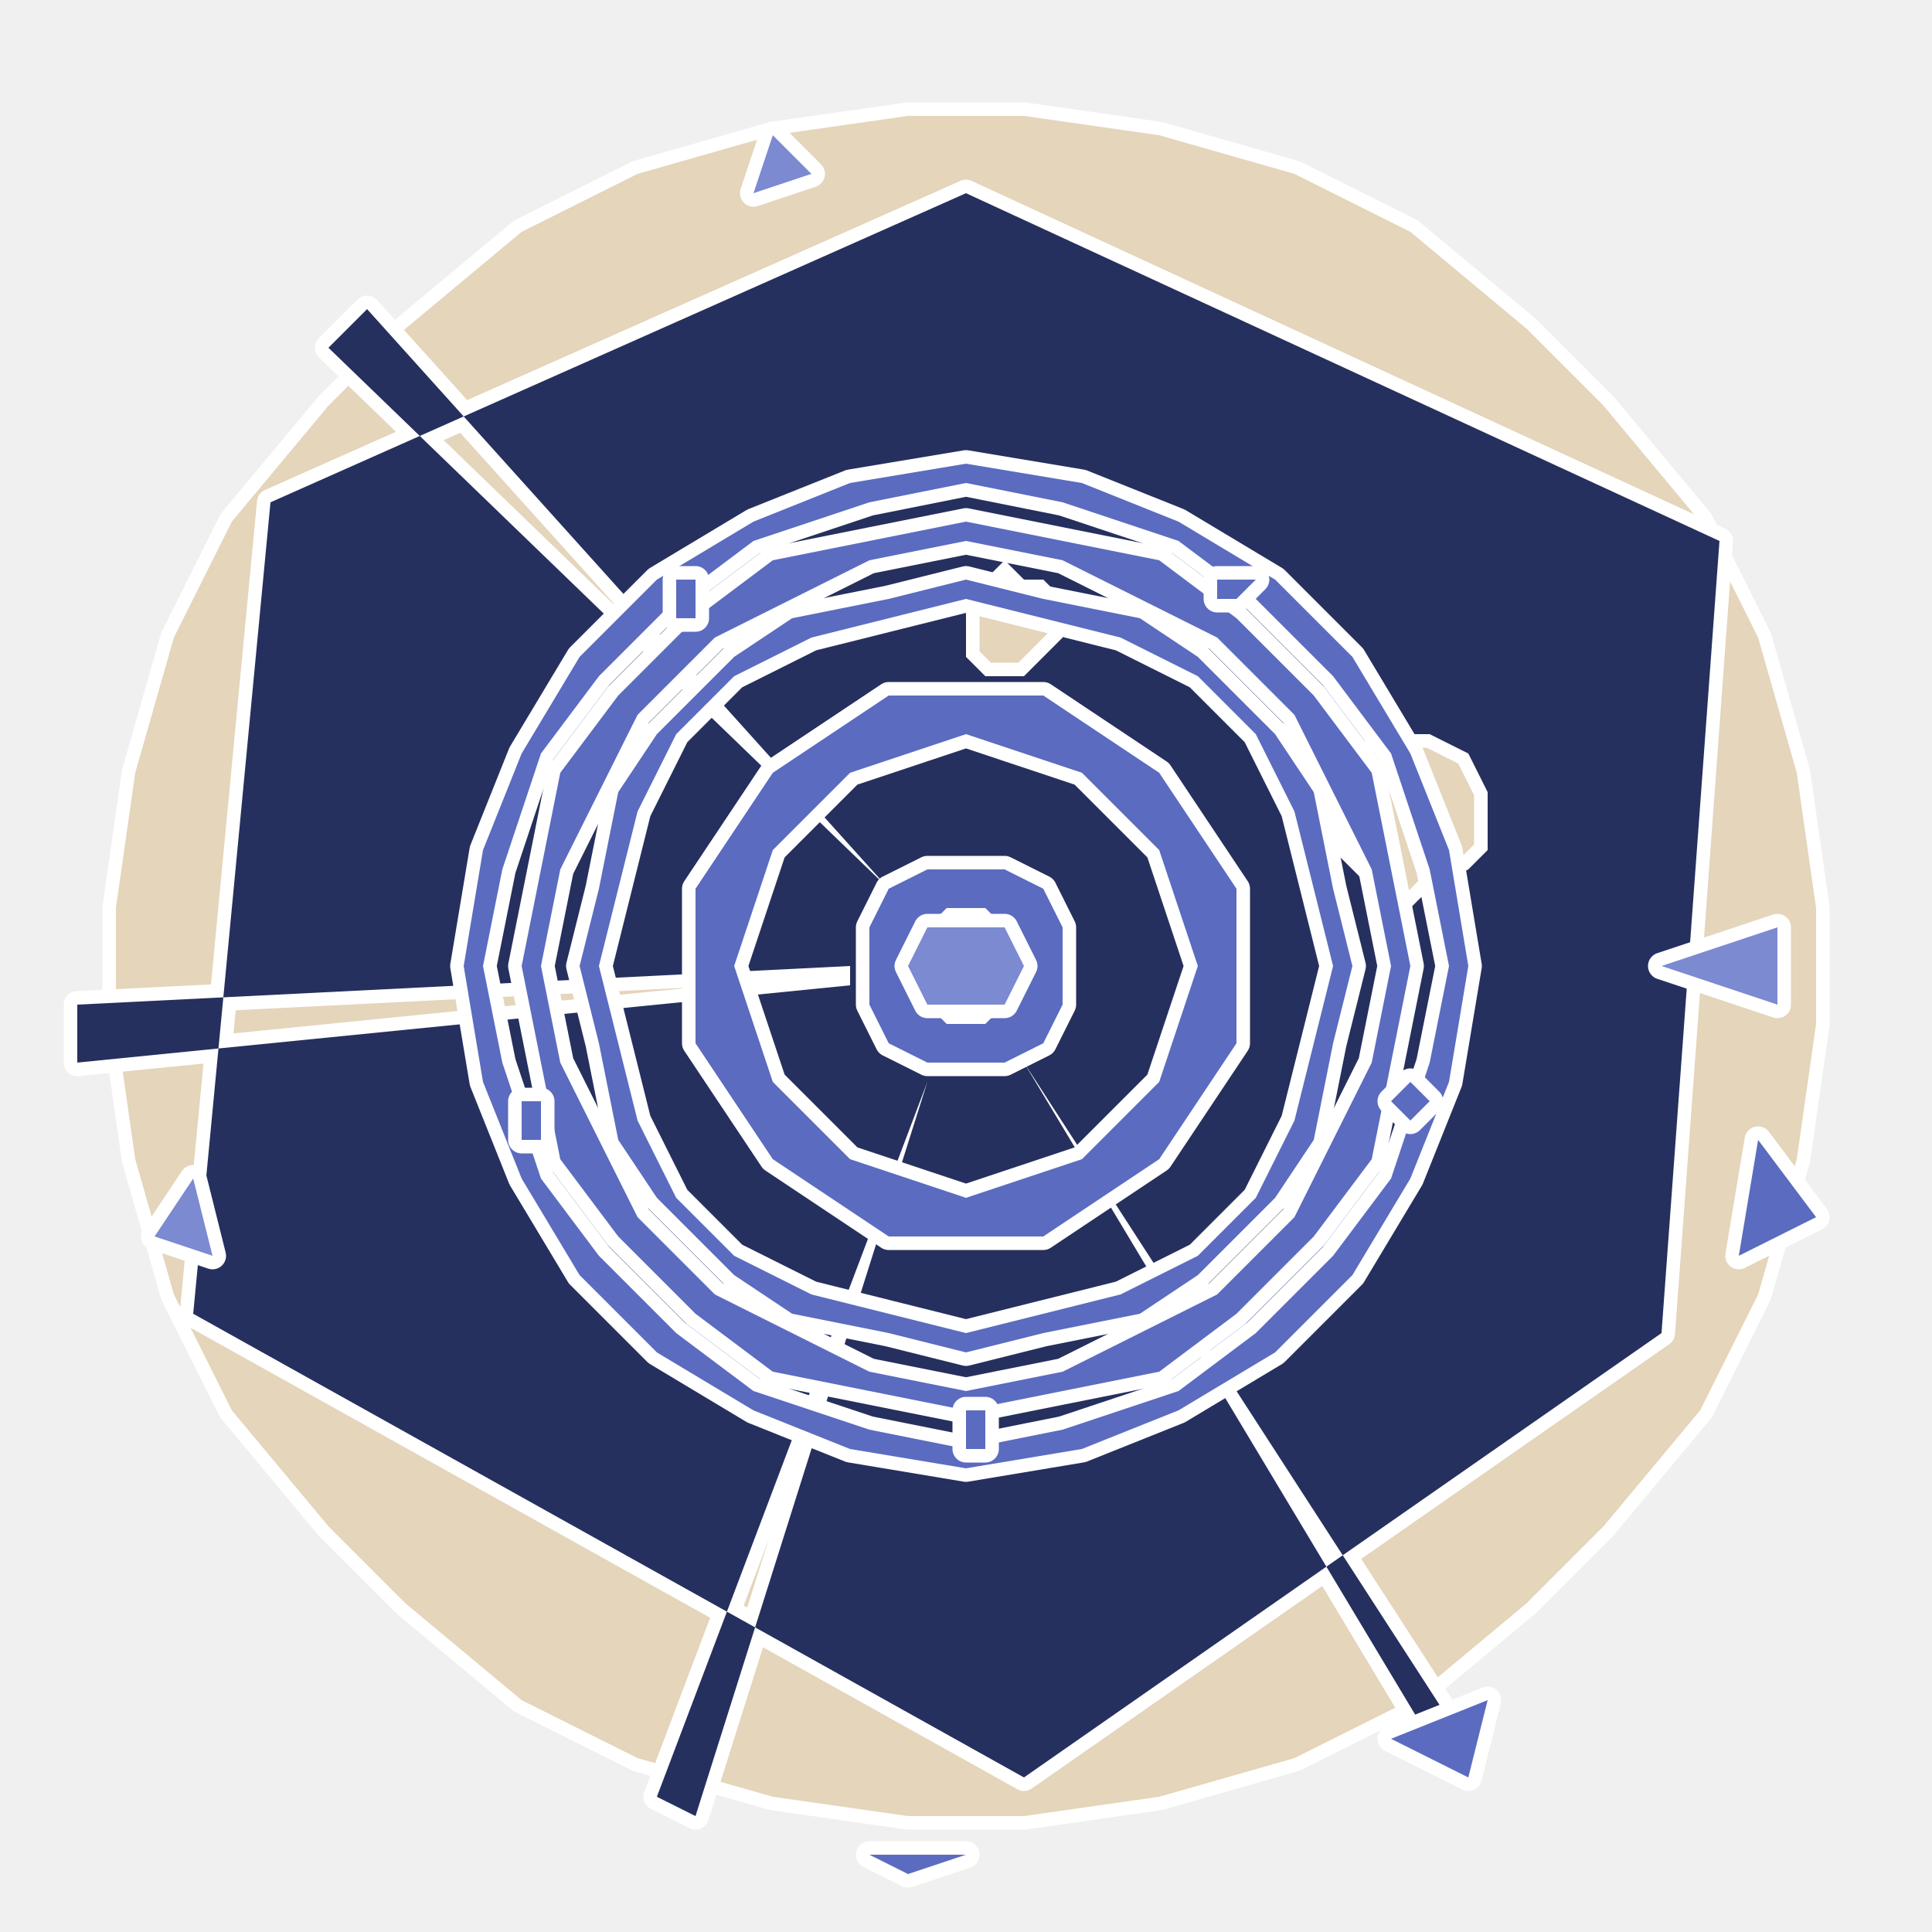
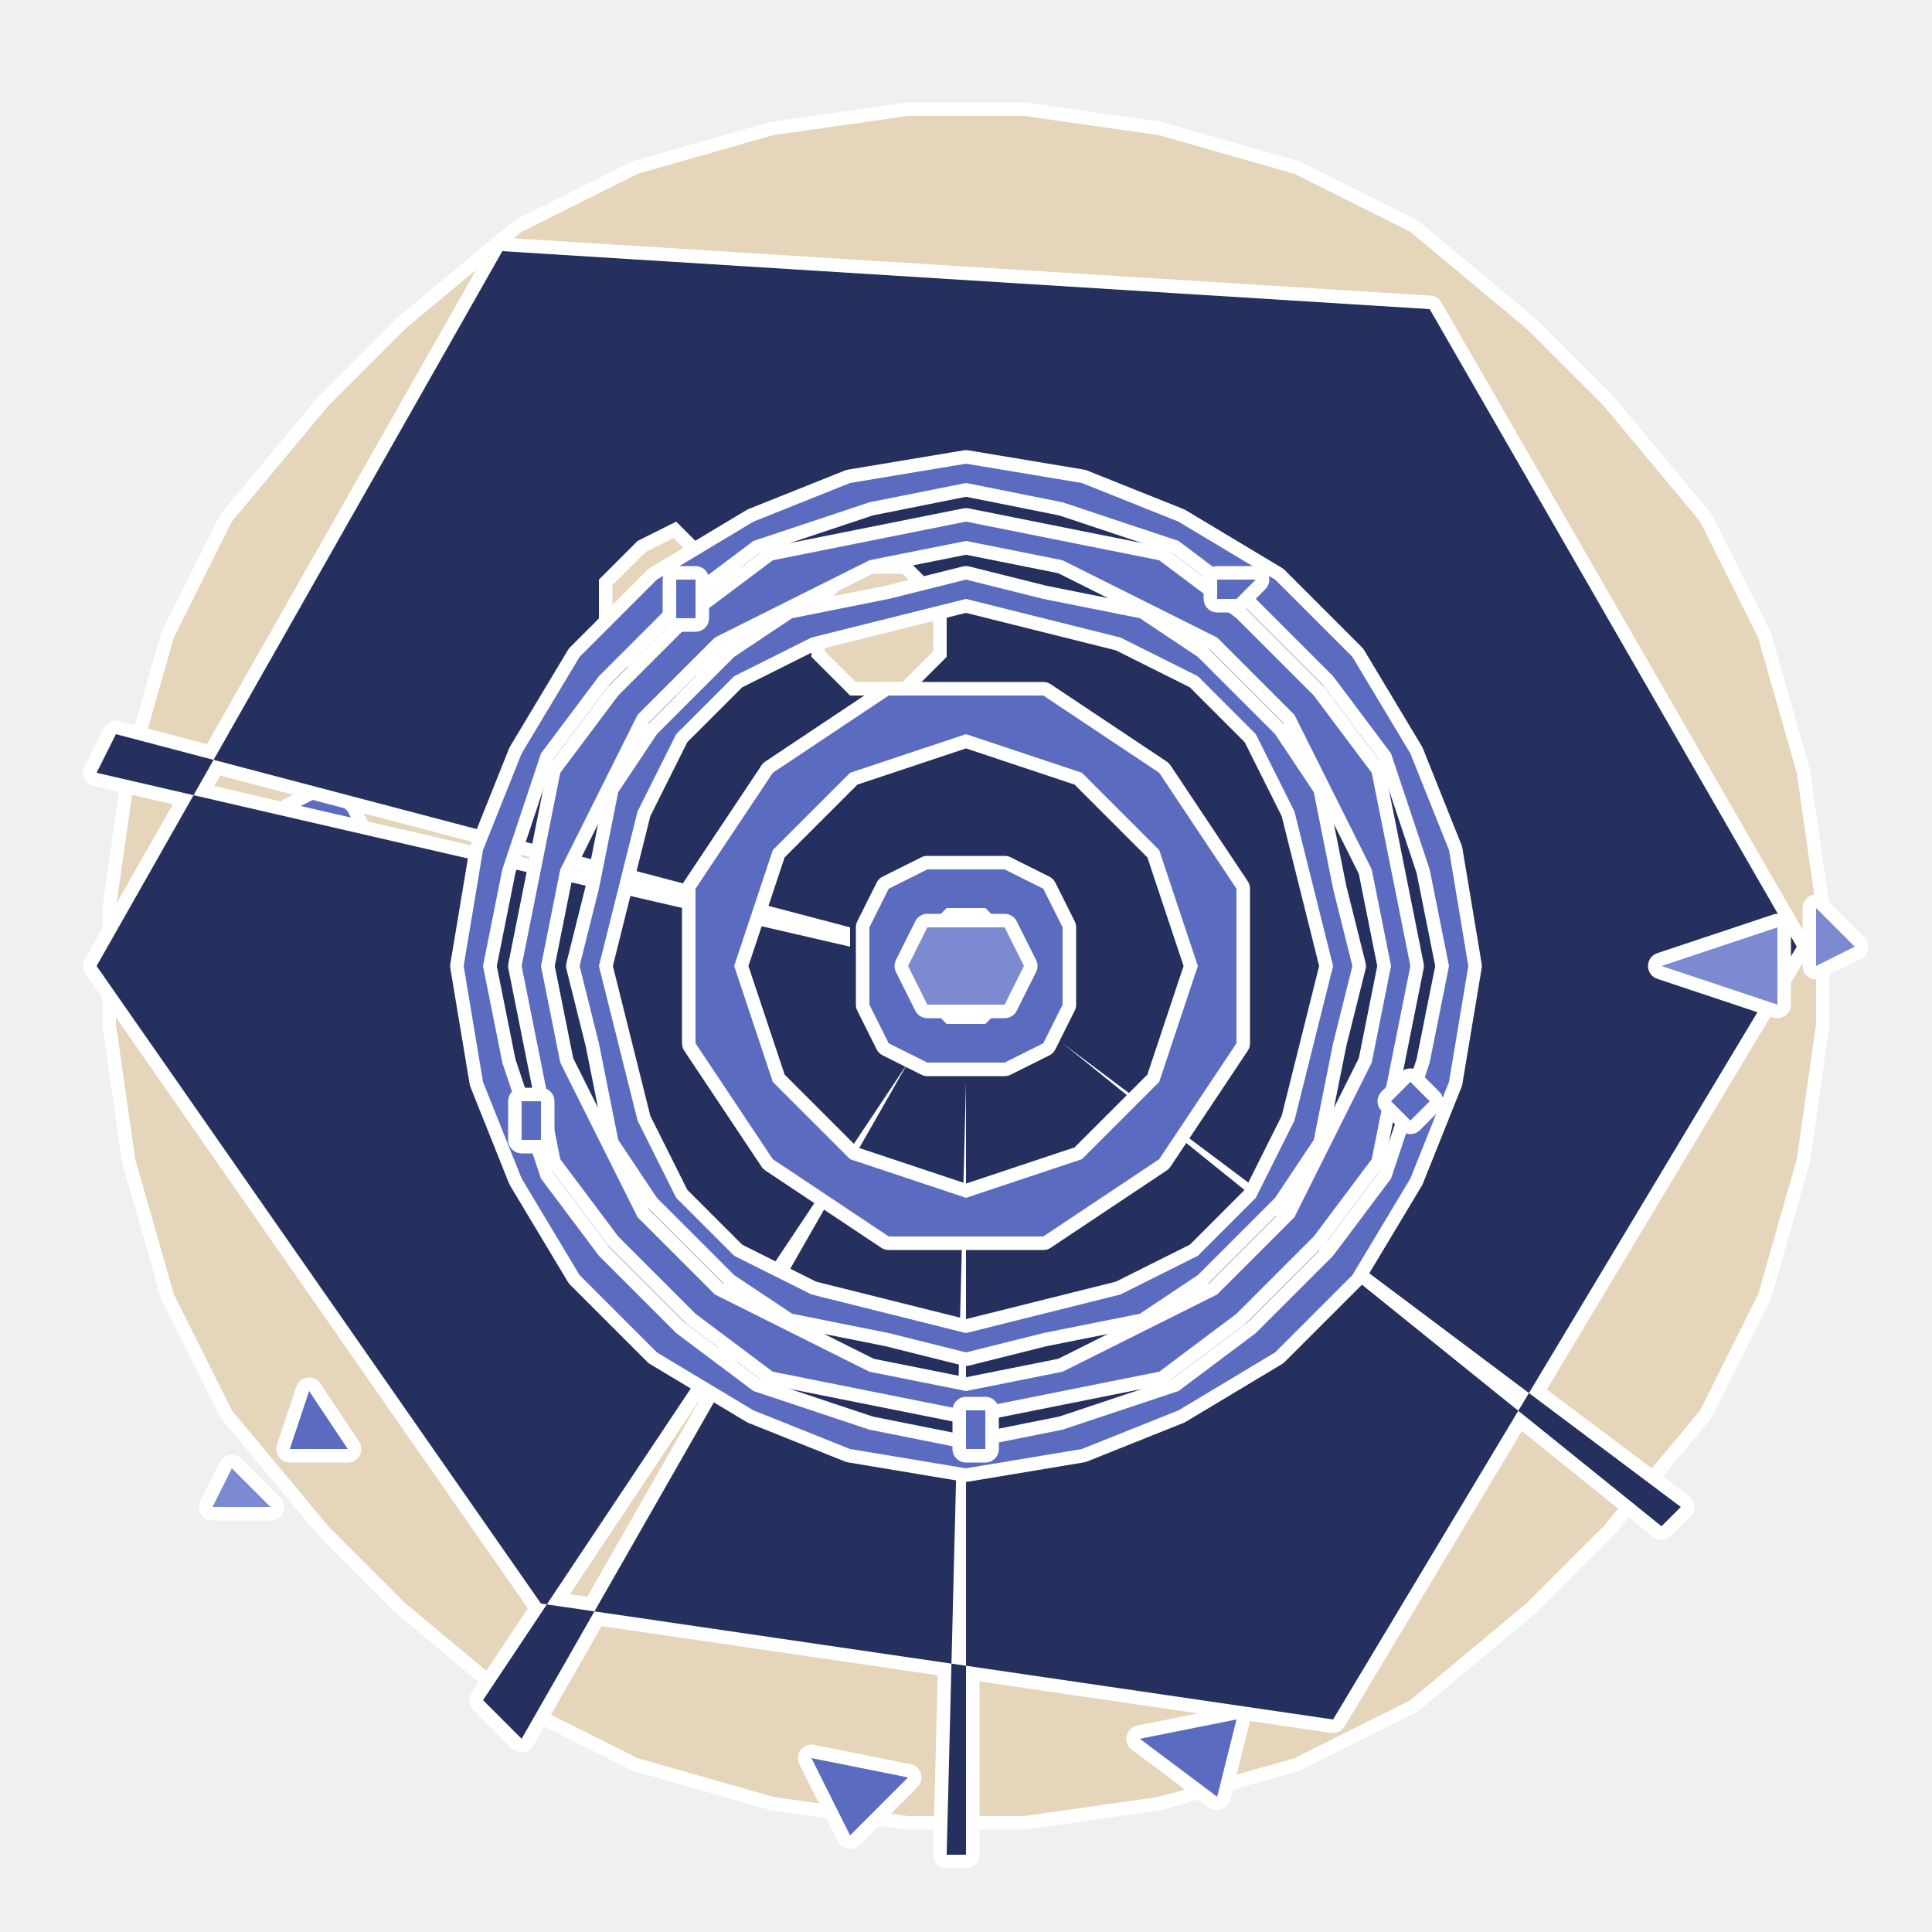
<svg xmlns="http://www.w3.org/2000/svg" viewBox="0 0 100 100" role="img" aria-label="@playform/hook-dsh-normalize-ellipsis - spike-star">
  <style>
		@media (prefers-reduced-motion: no-preference) {
			.hook-dsh-normalize-ellipsis-scene * { transform-box: view-box; transform-origin: 50% 50%; }
		.hook-dsh-normalize-ellipsis-counter { animation: hook-dsh-normalize-ellipsis-counter 25s linear -6s infinite; }
		@keyframes hook-dsh-normalize-ellipsis-counter { to { transform: rotate(-360deg); } }
		.hook-dsh-normalize-ellipsis-breathe { animation: hook-dsh-normalize-ellipsis-breathe 8s ease-in-out -6s infinite; }
		@keyframes hook-dsh-normalize-ellipsis-breathe { 50% { transform: scale(1.06); opacity: 0.85; } }
		.hook-dsh-normalize-ellipsis-fire { animation: hook-dsh-normalize-ellipsis-fire 2.9s ease-in-out infinite; }
		@keyframes hook-dsh-normalize-ellipsis-fire { 0%, 100% { opacity: 0.35; } 50% { opacity: 1; } }
		.hook-dsh-normalize-ellipsis-twinkle { animation: hook-dsh-normalize-ellipsis-twinkle 8s ease-in-out -6s infinite; }
		@keyframes hook-dsh-normalize-ellipsis-twinkle { 0%, 100% { transform: scale(0.94); opacity: 0.4; } 50% { transform: scale(1.06); opacity: 1; } }
		}
	</style>
  <defs>
    <path id="hook-dsh-normalize-ellipsis-0" d="M91,67 L88,73 L83,79 L79,83 L73,88 L67,91 L60,93 L53,94 L47,94 L40,93 L33,91 L27,88 L21,83 L17,79 L12,73 L9,67 L7,60 L6,53 L6,47 L7,40 L9,33 L12,27 L17,21 L21,17 L27,12 L33,9 L40,7 L47,6 L53,6 L60,7 L67,9 L73,12 L79,17 L83,21 L88,27 L91,33 L93,40 L94,47 L94,53 L93,60 Z" />
    <path id="hook-dsh-normalize-ellipsis-1" d="M83,65 L82,67 L80,68 L79,67 L78,65 L79,64 L80,63 L82,64 Z" />
    <path id="hook-dsh-normalize-ellipsis-2" d="M19,44 L18,45 L17,46 L15,45 L14,44 L15,42 L17,41 L18,42 Z" />
    <path id="hook-dsh-normalize-ellipsis-3" d="M25,30 L24,32 L22,33 L20,32 L20,30 L20,29 L22,28 L24,29 Z" />
-     <path id="hook-dsh-normalize-ellipsis-4" d="M86,69 L53,92 L10,68 L14,26 L50,10 L89,28 Z M53,55 L75,89 L74,90 L53,55 Z M55,32 L55,33 L54,34 L53,35 L52,35 L51,35 L50,34 L50,33 L50,32 L50,31 L50,30 L51,30 L52,29 L53,30 L54,30 L55,31 Z M48,56 L36,94 L34,93 L48,56 Z M44,51 L4,55 L4,52 L44,50 Z M77,42 L77,44 L76,45 L74,46 L73,47 L71,46 L70,45 L69,44 L68,42 L69,41 L70,39 L71,38 L73,38 L74,38 L76,39 L77,41 Z M46,46 L17,18 L19,16 L46,46 Z M54,50 L54,52 L53,53 L52,54 L50,54 L48,54 L47,53 L46,52 L46,50 L46,48 L47,47 L48,46 L50,46 L52,46 L53,47 L54,48 Z" />
+     <path id="hook-dsh-normalize-ellipsis-4" d="M93,49 L69,89 L28,83 L5,50 L26,13 L74,16 Z M55,54 L87,78 L86,79 L55,54 Z M49,33 L49,34 L48,35 L47,36 L46,36 L44,36 L43,35 L42,34 L42,33 L42,31 L43,30 L44,29 L46,29 L47,29 L48,30 L49,31 Z M50,56 L50,96 L49,96 L50,56 Z M47,55 L27,90 L25,88 L47,55 Z M39,32 L39,33 L38,34 L36,35 L35,36 L33,35 L32,34 L31,33 L31,32 L31,30 L32,29 L33,28 L35,27 L36,28 L38,29 L39,30 Z M44,49 L5,40 L6,38 L44,48 Z M54,50 L54,52 L53,53 L52,54 L50,54 L48,54 L47,53 L46,52 L46,50 L46,48 L47,47 L48,46 L50,46 L52,46 L53,47 L54,48 Z" />
    <path id="hook-dsh-normalize-ellipsis-5" d="M64,50 L64,54 L62,57 L60,60 L57,62 L54,64 L50,64 L46,64 L43,62 L40,60 L38,57 L36,54 L36,50 L36,46 L38,43 L40,40 L43,38 L46,36 L50,36 L54,36 L57,38 L60,40 L62,43 L64,46 Z M62,50 L61,53 L60,56 L58,58 L56,60 L53,61 L50,62 L47,61 L44,60 L42,58 L40,56 L39,53 L38,50 L39,47 L40,44 L42,42 L44,40 L47,39 L50,38 L53,39 L56,40 L58,42 L60,44 L61,47 Z" />
    <path id="hook-dsh-normalize-ellipsis-6" d="M55,50 L55,52 L54,54 L52,55 L50,55 L48,55 L46,54 L45,52 L45,50 L45,48 L46,46 L48,45 L50,45 L52,45 L54,46 L55,48 Z M53,50 L53,51 L52,52 L51,53 L50,53 L49,53 L48,52 L47,51 L47,50 L47,49 L48,48 L49,47 L50,47 L51,47 L52,48 L53,49 Z" />
    <path id="hook-dsh-normalize-ellipsis-7" d="M92,48 L86,50 L92,52 Z" />
    <path id="hook-dsh-normalize-ellipsis-8" d="M70,50 L69,54 L68,59 L66,62 L62,66 L59,68 L54,69 L50,70 L46,69 L41,68 L38,66 L34,62 L32,59 L31,54 L30,50 L31,46 L32,41 L34,38 L38,34 L41,32 L46,31 L50,30 L54,31 L59,32 L62,34 L66,38 L68,41 L69,46 Z M69,50 L68,54 L67,58 L65,62 L62,65 L58,67 L54,68 L50,69 L46,68 L42,67 L38,65 L35,62 L33,58 L32,54 L31,50 L32,46 L33,42 L35,38 L38,35 L42,33 L46,32 L50,31 L54,32 L58,33 L62,35 L65,38 L67,42 L68,46 Z" />
    <path id="hook-dsh-normalize-ellipsis-9" d="M73,50 L72,55 L71,60 L68,64 L64,68 L60,71 L55,72 L50,73 L45,72 L40,71 L36,68 L32,64 L29,60 L28,55 L27,50 L28,45 L29,40 L32,36 L36,32 L40,29 L45,28 L50,27 L55,28 L60,29 L64,32 L68,36 L71,40 L72,45 Z M72,50 L71,55 L69,59 L67,63 L63,67 L59,69 L55,71 L50,72 L45,71 L41,69 L37,67 L33,63 L31,59 L29,55 L28,50 L29,45 L31,41 L33,37 L37,33 L41,31 L45,29 L50,28 L55,29 L59,31 L63,33 L67,37 L69,41 L71,45 Z" />
    <path id="hook-dsh-normalize-ellipsis-10" d="M76,50 L75,56 L73,61 L70,66 L66,70 L61,73 L56,75 L50,76 L44,75 L39,73 L34,70 L30,66 L27,61 L25,56 L24,50 L25,44 L27,39 L30,34 L34,30 L39,27 L44,25 L50,24 L56,25 L61,27 L66,30 L70,34 L73,39 L75,44 Z M75,50 L74,55 L72,61 L69,65 L65,69 L61,72 L55,74 L50,75 L45,74 L39,72 L35,69 L31,65 L28,61 L26,55 L25,50 L26,45 L28,39 L31,35 L35,31 L39,28 L45,26 L50,25 L55,26 L61,28 L65,31 L69,35 L72,39 L74,45 Z" />
    <path id="hook-dsh-normalize-ellipsis-11" d="M74,57 L73,58 L73,58 L72,57 L73,56 L73,56 Z" />
    <path id="hook-dsh-normalize-ellipsis-12" d="M51,74 L51,75 L50,75 L50,74 L50,73 L51,73 Z" />
    <path id="hook-dsh-normalize-ellipsis-13" d="M28,58 L28,59 L27,59 L27,58 L27,57 L28,57 Z" />
    <path id="hook-dsh-normalize-ellipsis-14" d="M36,31 L36,32 L35,32 L35,31 L35,30 L36,30 Z" />
-     <path id="hook-dsh-normalize-ellipsis-15" d="M91,59 L94,63 L90,65 Z" />
+     <path id="hook-dsh-normalize-ellipsis-15" d="M18,75 L15,75 L16,72 Z" />
    <path id="hook-dsh-normalize-ellipsis-16" d="M65,30 L64,31 L63,31 L63,30 L63,30 L64,30 Z" />
-     <path id="hook-dsh-normalize-ellipsis-17" d="M11,65 L8,64 L10,61 Z" />
-     <path id="hook-dsh-normalize-ellipsis-18" d="M50,96 L47,97 L45,96 Z" />
-     <path id="hook-dsh-normalize-ellipsis-19" d="M39,10 L40,7 L42,9 Z" />
-     <path id="hook-dsh-normalize-ellipsis-20" d="M77,88 L76,92 L72,90 Z" />
+     <path id="hook-dsh-normalize-ellipsis-17" d="M94,47 L96,49 L94,50 Z" />
+     <path id="hook-dsh-normalize-ellipsis-18" d="M47,92 L44,95 L42,91 Z" />
+     <path id="hook-dsh-normalize-ellipsis-19" d="M14,78 L11,78 L12,76 Z" />
+     <path id="hook-dsh-normalize-ellipsis-20" d="M64,89 L63,93 L59,90 Z" />
    <path id="hook-dsh-normalize-ellipsis-21" d="M53,50 L52,52 L51,52 L49,52 L48,52 L47,50 L48,48 L49,48 L51,48 L52,48 Z" />
  </defs>
  <g class="hook-dsh-normalize-ellipsis-scene">
    <g fill="#E4D5BB" fill-opacity="1" fill-rule="evenodd" stroke="#ffffff" stroke-width="1.4" stroke-linejoin="round" paint-order="stroke fill">
      <use class="hook-dsh-normalize-ellipsis-breathe" href="#hook-dsh-normalize-ellipsis-0" />
    </g>
    <g fill="#5B6BC0" fill-opacity="1" fill-rule="evenodd" stroke="#ffffff" stroke-width="1.4" stroke-linejoin="round" paint-order="stroke fill">
      <use class="hook-dsh-normalize-ellipsis-fire" style="animation-delay:-6.00s" href="#hook-dsh-normalize-ellipsis-1" />
      <use class="hook-dsh-normalize-ellipsis-fire" style="animation-delay:-6.18s" href="#hook-dsh-normalize-ellipsis-2" />
      <use class="hook-dsh-normalize-ellipsis-fire" style="animation-delay:-6.36s" href="#hook-dsh-normalize-ellipsis-3" />
    </g>
    <g fill="#26305E" fill-opacity="1" fill-rule="evenodd" stroke="#ffffff" stroke-width="1.4" stroke-linejoin="round" paint-order="stroke fill">
-       <use href="#hook-dsh-normalize-ellipsis-4" />
+       <use class="hook-dsh-normalize-ellipsis-breathe" href="#hook-dsh-normalize-ellipsis-4" />
    </g>
    <g fill="#5B6BC0" fill-opacity="1" fill-rule="evenodd" stroke="#ffffff" stroke-width="1.4" stroke-linejoin="round" paint-order="stroke fill">
      <use class="hook-dsh-normalize-ellipsis-breathe" href="#hook-dsh-normalize-ellipsis-5" />
      <use class="hook-dsh-normalize-ellipsis-breathe" href="#hook-dsh-normalize-ellipsis-6" />
    </g>
    <g fill="#7C8AD1" fill-opacity="1" fill-rule="evenodd" stroke="#ffffff" stroke-width="1.4" stroke-linejoin="round" paint-order="stroke fill">
      <use class="hook-dsh-normalize-ellipsis-fire" style="animation-delay:-6.54s" href="#hook-dsh-normalize-ellipsis-7" />
    </g>
    <g fill="#5B6BC0" fill-opacity="1" fill-rule="evenodd" stroke="#ffffff" stroke-width="1.4" stroke-linejoin="round" paint-order="stroke fill">
      <use class="hook-dsh-normalize-ellipsis-breathe" href="#hook-dsh-normalize-ellipsis-8" />
      <use class="hook-dsh-normalize-ellipsis-breathe" href="#hook-dsh-normalize-ellipsis-9" />
      <use class="hook-dsh-normalize-ellipsis-breathe" href="#hook-dsh-normalize-ellipsis-10" />
      <use class="hook-dsh-normalize-ellipsis-counter" href="#hook-dsh-normalize-ellipsis-11" />
      <use class="hook-dsh-normalize-ellipsis-counter" href="#hook-dsh-normalize-ellipsis-12" />
      <use class="hook-dsh-normalize-ellipsis-counter" href="#hook-dsh-normalize-ellipsis-13" />
      <use class="hook-dsh-normalize-ellipsis-counter" href="#hook-dsh-normalize-ellipsis-14" />
      <use class="hook-dsh-normalize-ellipsis-twinkle" href="#hook-dsh-normalize-ellipsis-15" />
      <use class="hook-dsh-normalize-ellipsis-counter" href="#hook-dsh-normalize-ellipsis-16" />
    </g>
    <g fill="#7C8AD1" fill-opacity="1" fill-rule="evenodd" stroke="#ffffff" stroke-width="1.4" stroke-linejoin="round" paint-order="stroke fill">
      <use class="hook-dsh-normalize-ellipsis-twinkle" href="#hook-dsh-normalize-ellipsis-17" />
    </g>
    <g fill="#5B6BC0" fill-opacity="1" fill-rule="evenodd" stroke="#ffffff" stroke-width="1.4" stroke-linejoin="round" paint-order="stroke fill">
      <use class="hook-dsh-normalize-ellipsis-twinkle" href="#hook-dsh-normalize-ellipsis-18" />
    </g>
    <g fill="#7C8AD1" fill-opacity="1" fill-rule="evenodd" stroke="#ffffff" stroke-width="1.4" stroke-linejoin="round" paint-order="stroke fill">
      <use class="hook-dsh-normalize-ellipsis-twinkle" href="#hook-dsh-normalize-ellipsis-19" />
    </g>
    <g fill="#5B6BC0" fill-opacity="1" fill-rule="evenodd" stroke="#ffffff" stroke-width="1.4" stroke-linejoin="round" paint-order="stroke fill">
      <use class="hook-dsh-normalize-ellipsis-twinkle" href="#hook-dsh-normalize-ellipsis-20" />
    </g>
    <g fill="#7C8AD1" fill-opacity="1" fill-rule="evenodd" stroke="#ffffff" stroke-width="1.4" stroke-linejoin="round" paint-order="stroke fill">
      <use class="hook-dsh-normalize-ellipsis-breathe" href="#hook-dsh-normalize-ellipsis-21" />
    </g>
  </g>
</svg>
